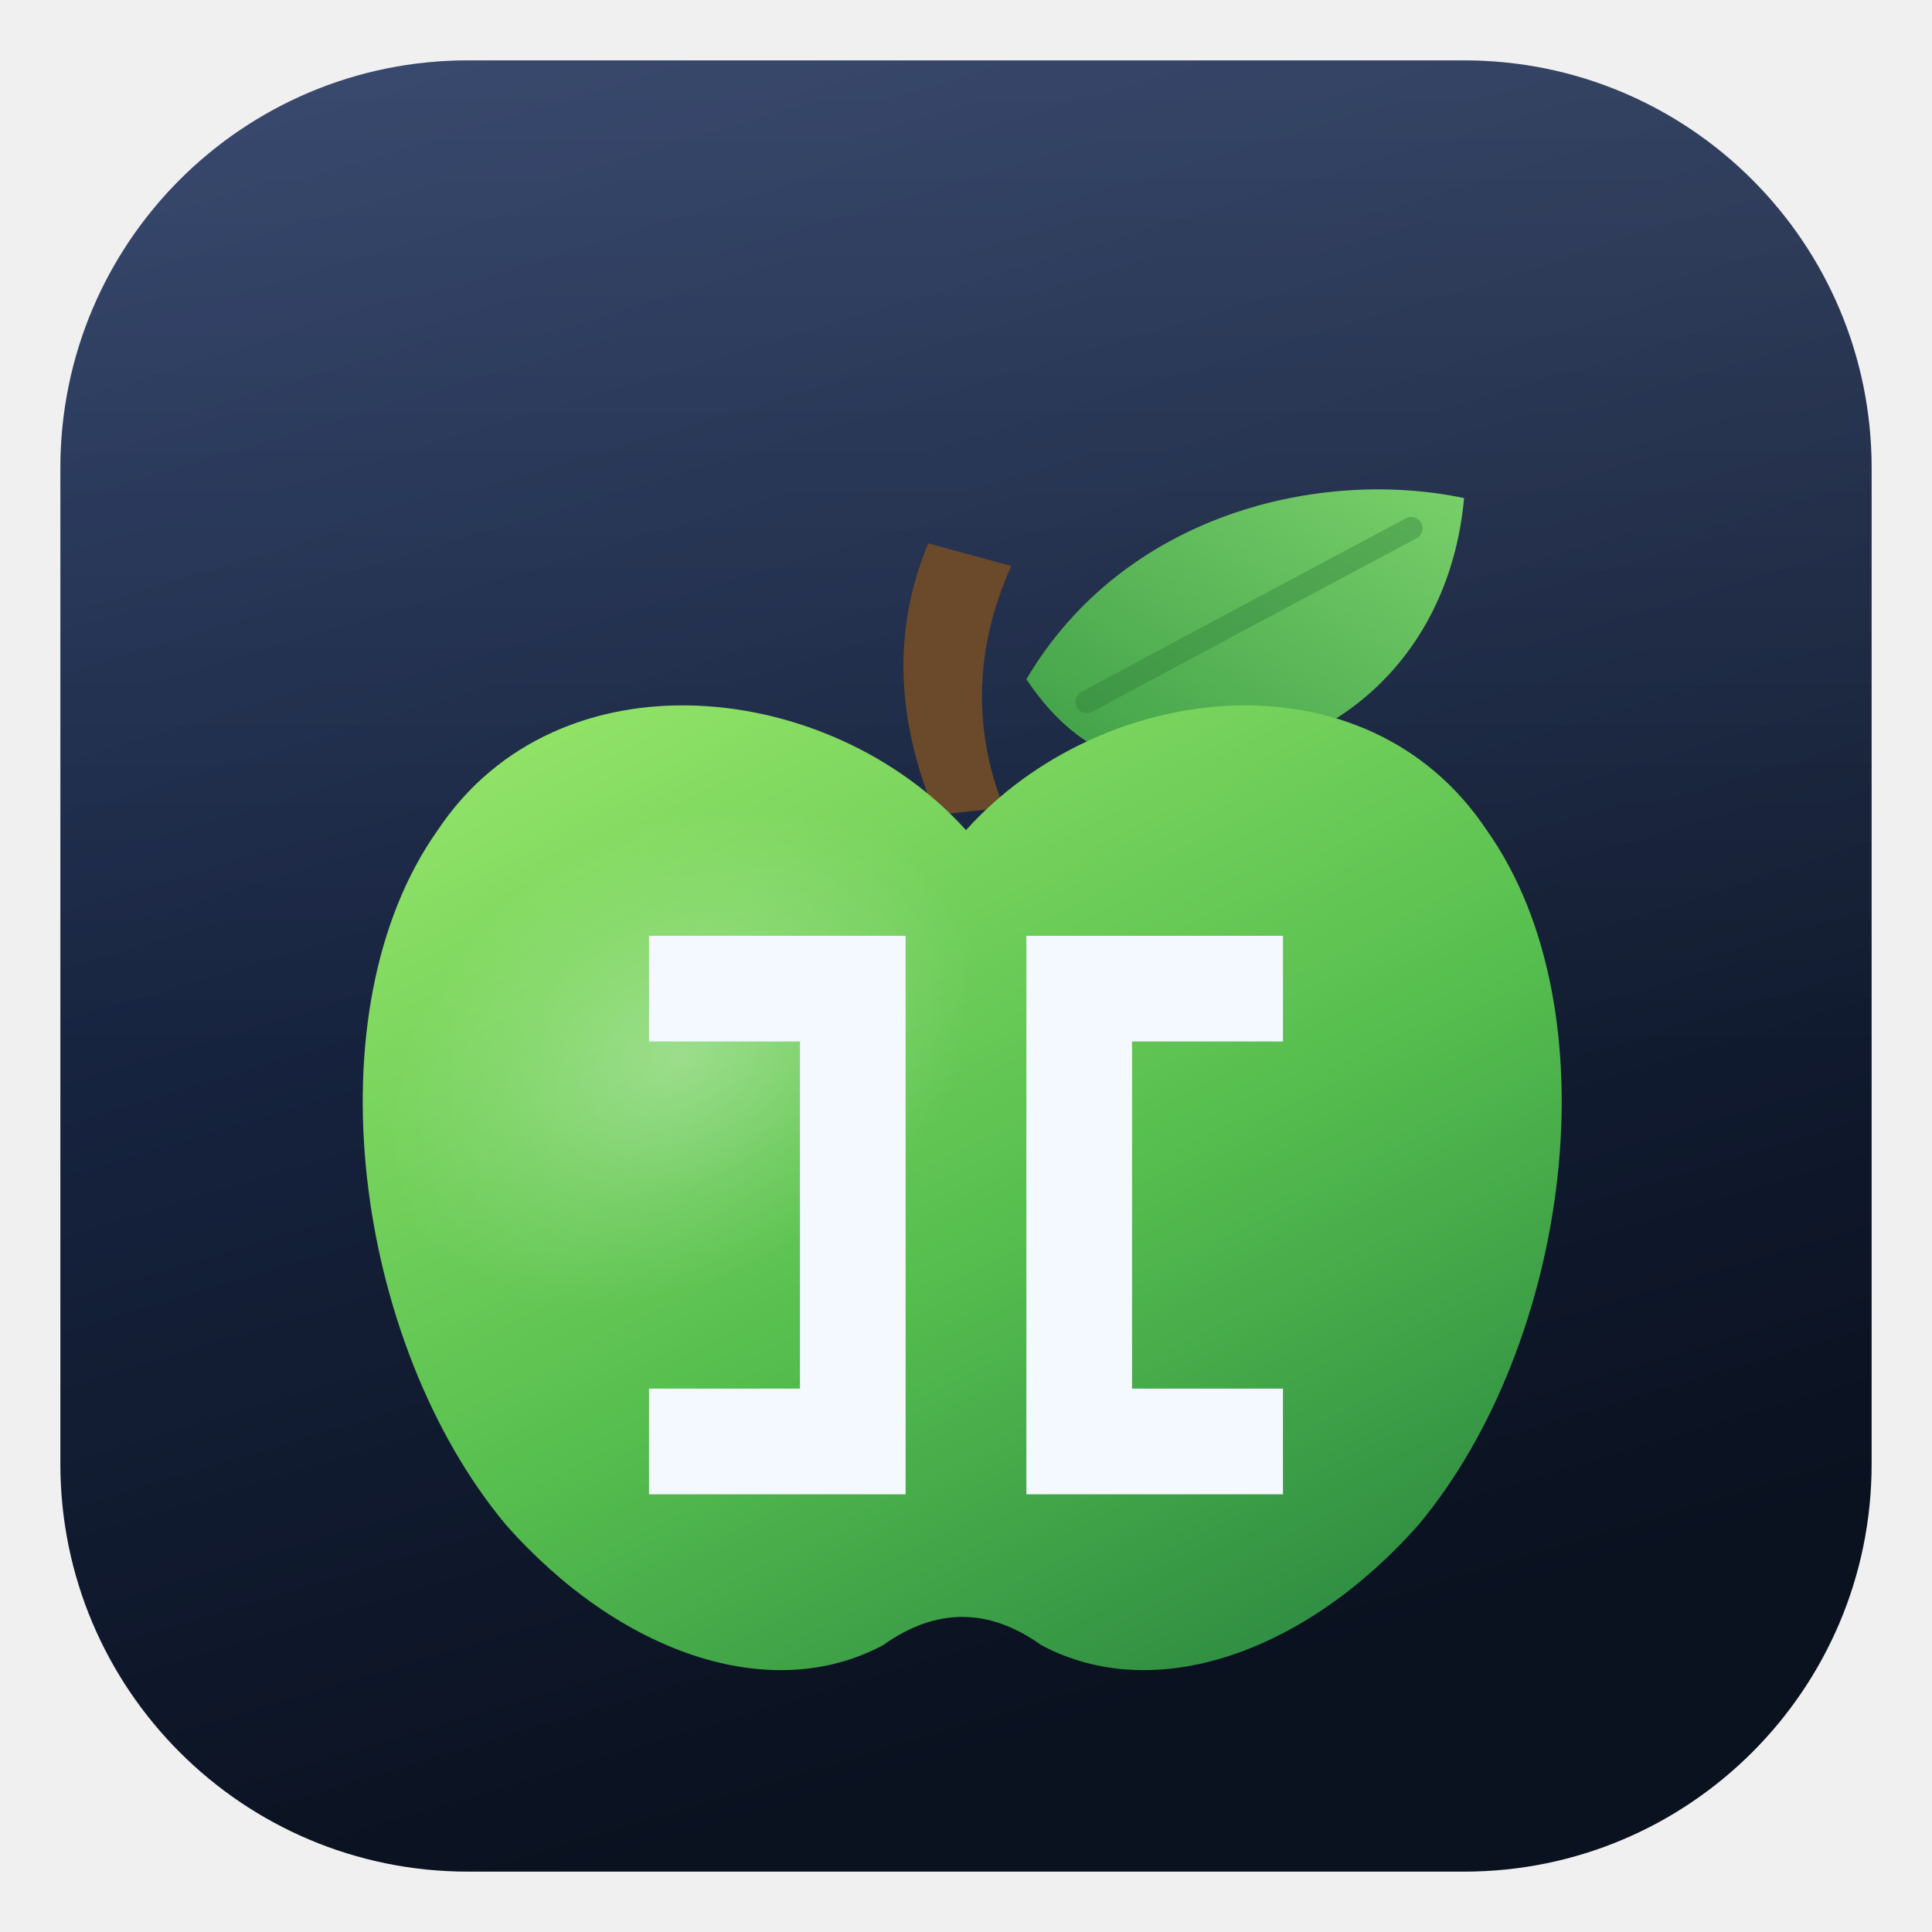
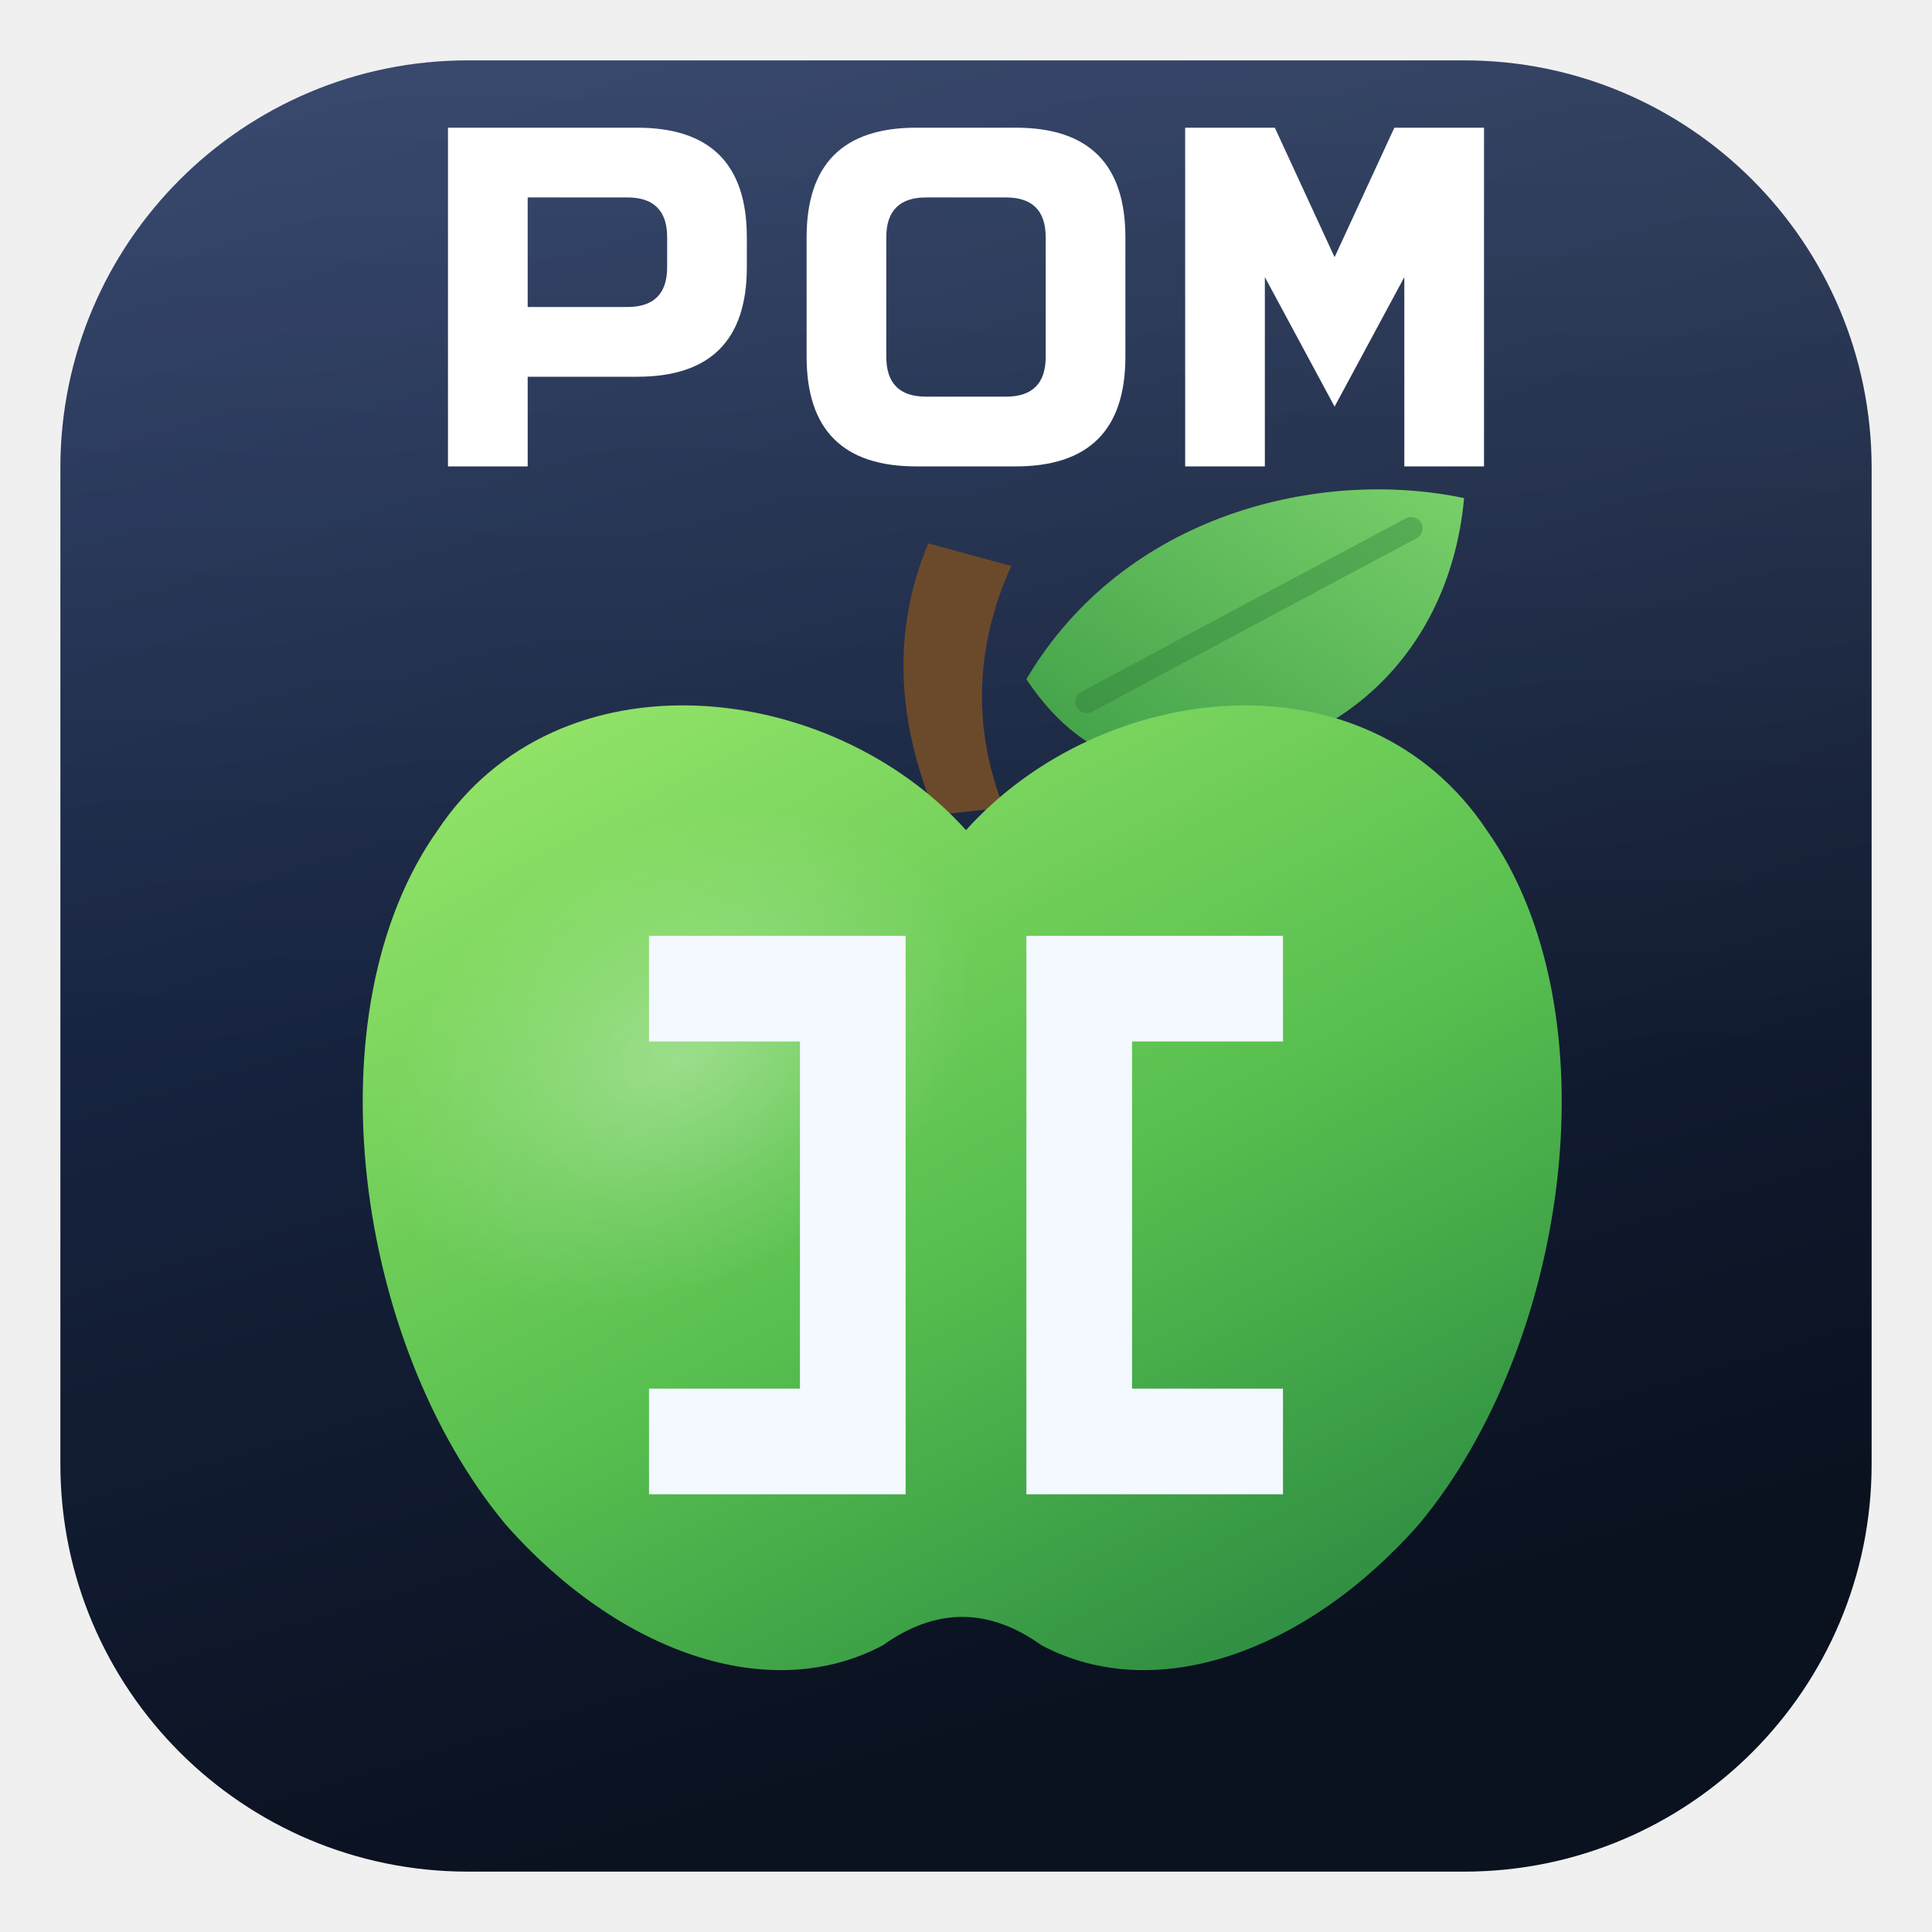
<svg xmlns="http://www.w3.org/2000/svg" width="256" height="256" viewBox="0 0 256 256">
  <defs>
    <linearGradient id="badge" x1="0" y1="0" x2="0.3" y2="1">
      <stop offset="0" stop-color="#243761" />
      <stop offset="1" stop-color="#0a111f" />
    </linearGradient>
    <linearGradient id="apple" x1="0.15" y1="0" x2="0.8" y2="1">
      <stop offset="0" stop-color="#93e468" />
      <stop offset="0.55" stop-color="#57bf4f" />
      <stop offset="1" stop-color="#2c8a41" />
    </linearGradient>
    <linearGradient id="leaf" x1="0" y1="1" x2="1" y2="0">
      <stop offset="0" stop-color="#3f9f47" />
      <stop offset="1" stop-color="#79d06a" />
    </linearGradient>
    <radialGradient id="spec" cx="0.5" cy="0.5" r="0.5">
      <stop offset="0" stop-color="#ffffff" stop-opacity="0.30" />
      <stop offset="0.6" stop-color="#ffffff" stop-opacity="0.10" />
      <stop offset="1" stop-color="#ffffff" stop-opacity="0" />
    </radialGradient>
    <linearGradient id="rim" x1="0" y1="0" x2="0" y2="1">
      <stop offset="0" stop-color="#ffffff" stop-opacity="0.10" />
      <stop offset="0.55" stop-color="#ffffff" stop-opacity="0" />
    </linearGradient>
  </defs>
  <rect x="8" y="8" width="240" height="240" rx="54" fill="url(#badge)" />
  <rect x="8" y="8" width="240" height="240" rx="54" fill="url(#rim)" />
  <path d="M 124 108 C 119 96 118 84 123 72 L 134 75            C 129 86 129 97 133 107 Z" fill="#6b4a2b" />
  <path d="M 136 90 C 149 68 175 62 194 66 C 192 88 175 103 151 101            C 145 100 140 96 136 90 Z" fill="url(#leaf)" />
  <path d="M 144 93 C 157 86 172 78 187 70" fill="none" stroke="#2f7d3a" stroke-opacity="0.40" stroke-width="3" stroke-linecap="round" />
  <path fill="url(#apple)" d="     M 128 110     C 146 90 181 86 197 110     C 214 134 208 178 188 202     C 173 219 153 226 138 218     C 131 213 124 213 117 218     C 102 226 82 219 67 202     C 47 178 41 134 58 110     C 74 86 110 90 128 110 Z" />
  <ellipse cx="90" cy="140" rx="42" ry="30" fill="url(#spec)" transform="rotate(-30 90 140)" />
  <g fill="#f4f8ff">
+     <path fill="#ffffff" fill-rule="evenodd" transform="translate(-42.28 -27.96) scale(1.32)" d="       M 77 34 H 96 Q 107 34 107 45 V 48 Q 107 59 96 59 H 85 V 68 H 77 Z       M 85 41 V 52 H 95 Q 99 52 99 48 V 45 Q 99 41 95 41 Z" />
+     <path fill="#ffffff" fill-rule="evenodd" transform="translate(-42.28 -27.96) scale(1.32)" d="       M 124 34 H 134 Q 145 34 145 45 V 57 Q 145 68 134 68 H 124       Q 113 68 113 57 V 45 Q 113 34 124 34 Z       M 125 41 Q 121 41 121 45 V 57 Q 121 61 125 61 H 133       Q 137 61 137 57 V 45 Q 137 41 133 41 Z" />
+     <path fill="#ffffff" transform="translate(-42.28 -27.96) scale(1.32)" d="       M 151 68 V 34 H 160 L 166 47 L 172 34 H 181 V 68 H 173 V 49       L 166 62 L 159 49 V 68 Z" />
    <path d="M 86 124 H 120 V 198 H 86 V 184 H 106 V 138 H 86 Z" />
    <path d="M 170 124 H 136 V 198 H 170 V 184 H 150 V 138 H 170 Z" />
  </g>
</svg>
